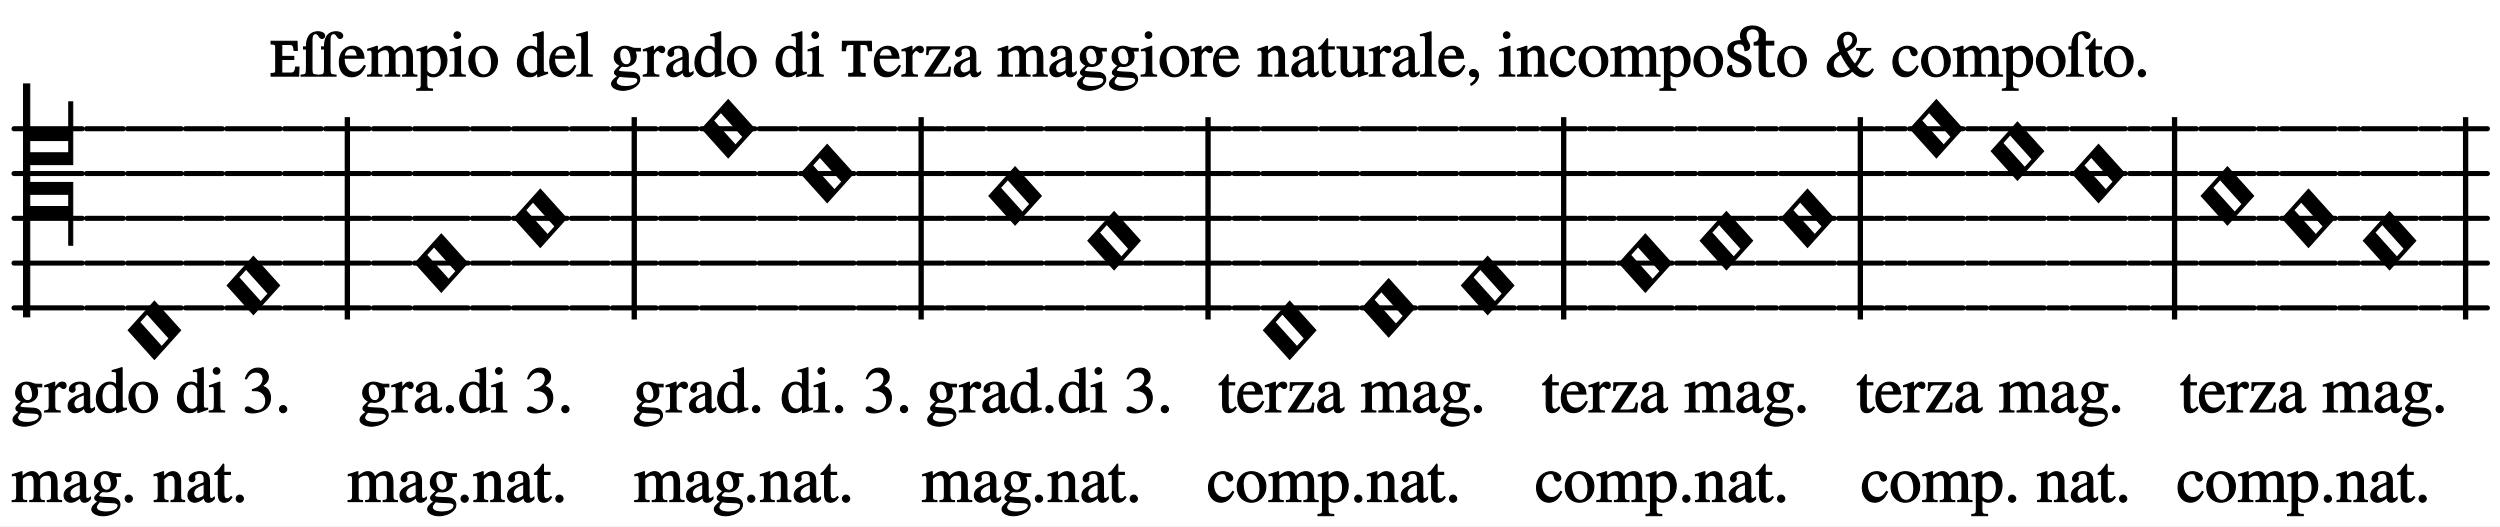
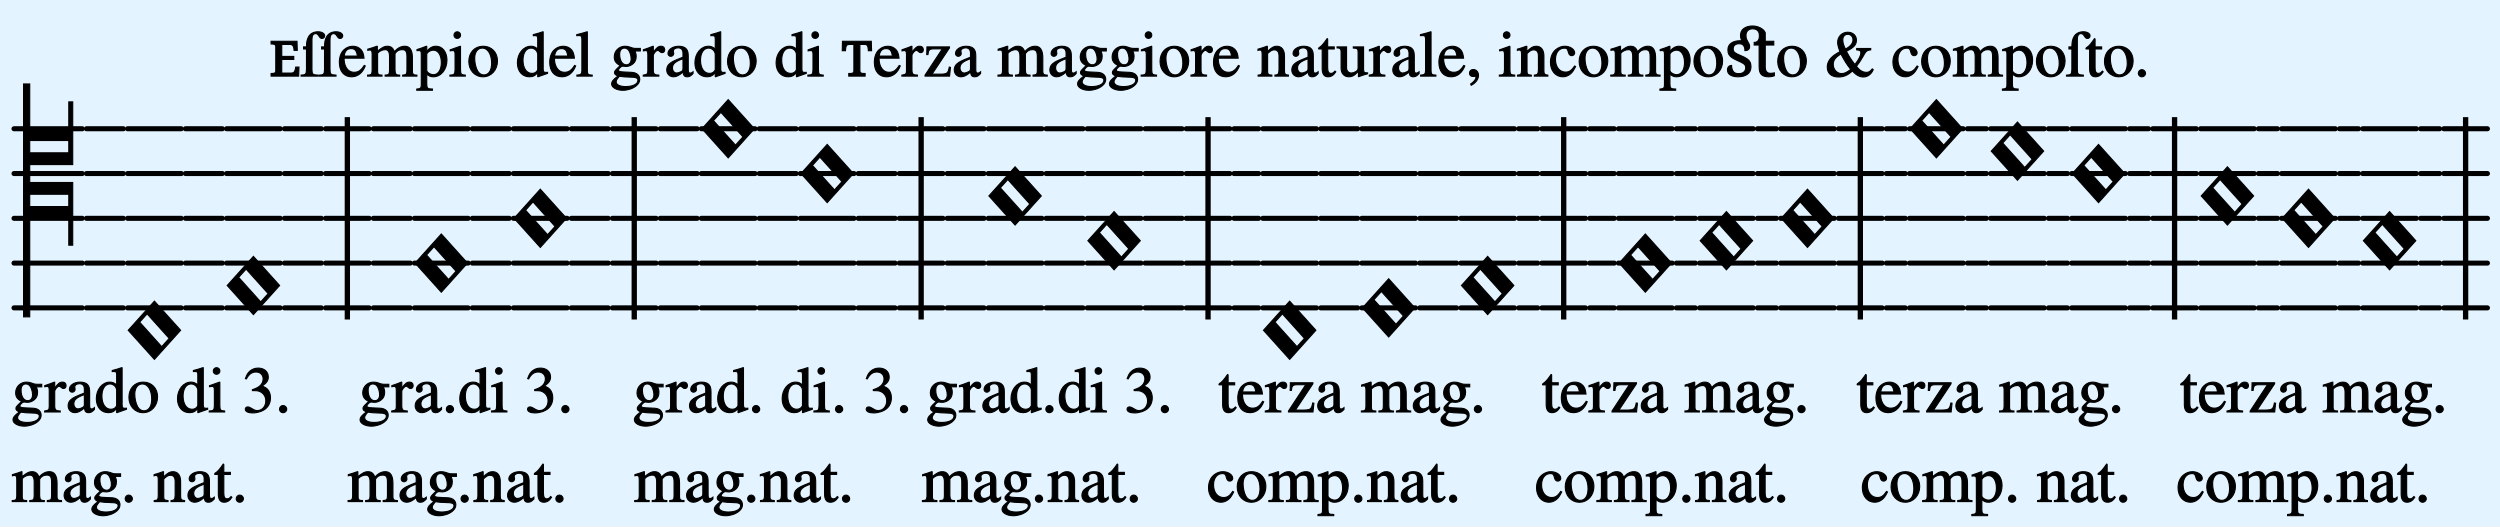
<svg xmlns="http://www.w3.org/2000/svg" xmlns:xlink="http://www.w3.org/1999/xlink" stroke="black" width="1116.5" viewBox="0 0 2233.0 470.0" id="b1-c29-m1-a" version="1.1">
-   <rect width="100%" height="100%" fill="white" stroke-width="0" />
+   <rect width="100%" height="100%" fill="#e3f3ff" stroke-width="0" />
  <defs>
    <g id="semibrevis-8">
      <line x1="2.5" y1="35.0" x2="50.5" y2="35.0" stroke-width="4.5" stroke-linecap="round" />
      <line x1="2.5" y1="75.0" x2="50.5" y2="75.0" stroke-width="4.5" stroke-linecap="round" />
      <line x1="2.5" y1="115.0" x2="50.5" y2="115.0" stroke-width="4.5" stroke-linecap="round" />
      <line x1="2.5" y1="155.0" x2="50.5" y2="155.0" stroke-width="4.5" stroke-linecap="round" />
      <line x1="2.5" y1="195.0" x2="50.5" y2="195.0" stroke-width="4.5" stroke-linecap="round" />
      <path fill-rule="evenodd" fill="black" d="M26.5 81.0 L3.1 55.0 L26.5 29.0 L49.9 55.0 zM33.022 69.665 L13.302 47.753 L19.978 40.335 L39.698 62.247 z" />
    </g>
    <g id="blank-22">
      <line x1="2.5" y1="35.0" x2="19.5" y2="35.0" stroke-width="4.5" stroke-linecap="round" />
      <line x1="2.5" y1="75.0" x2="19.5" y2="75.0" stroke-width="4.5" stroke-linecap="round" />
      <line x1="2.5" y1="115.0" x2="19.5" y2="115.0" stroke-width="4.5" stroke-linecap="round" />
      <line x1="2.5" y1="155.0" x2="19.5" y2="155.0" stroke-width="4.5" stroke-linecap="round" />
      <line x1="2.5" y1="195.0" x2="19.5" y2="195.0" stroke-width="4.5" stroke-linecap="round" />
    </g>
    <g id="semibrevis-1">
      <line x1="2.5" y1="35.0" x2="50.5" y2="35.0" stroke-width="4.5" stroke-linecap="round" />
      <line x1="2.5" y1="75.0" x2="50.5" y2="75.0" stroke-width="4.5" stroke-linecap="round" />
      <line x1="2.5" y1="115.0" x2="50.5" y2="115.0" stroke-width="4.5" stroke-linecap="round" />
      <line x1="2.5" y1="155.0" x2="50.5" y2="155.0" stroke-width="4.5" stroke-linecap="round" />
      <line x1="2.5" y1="195.0" x2="50.5" y2="195.0" stroke-width="4.5" stroke-linecap="round" />
      <path fill-rule="evenodd" fill="black" d="M26.5 221.0 L3.1 195.0 L26.5 169.0 L49.9 195.0 zM33.022 209.665 L13.302 187.753 L19.978 180.335 L39.698 202.247 z" />
    </g>
    <g id="blank-27">
      <line x1="2.5" y1="35.0" x2="24.5" y2="35.0" stroke-width="4.5" stroke-linecap="round" />
      <line x1="2.5" y1="75.0" x2="24.5" y2="75.0" stroke-width="4.5" stroke-linecap="round" />
      <line x1="2.5" y1="115.0" x2="24.5" y2="115.0" stroke-width="4.5" stroke-linecap="round" />
      <line x1="2.5" y1="155.0" x2="24.5" y2="155.0" stroke-width="4.5" stroke-linecap="round" />
      <line x1="2.5" y1="195.0" x2="24.5" y2="195.0" stroke-width="4.5" stroke-linecap="round" />
    </g>
    <g id="semibrevis-4">
      <line x1="2.5" y1="35.0" x2="50.5" y2="35.0" stroke-width="4.5" stroke-linecap="round" />
      <line x1="2.5" y1="75.0" x2="50.5" y2="75.0" stroke-width="4.5" stroke-linecap="round" />
      <line x1="2.5" y1="115.0" x2="50.5" y2="115.0" stroke-width="4.5" stroke-linecap="round" />
      <line x1="2.5" y1="155.0" x2="50.5" y2="155.0" stroke-width="4.5" stroke-linecap="round" />
      <line x1="2.5" y1="195.0" x2="50.5" y2="195.0" stroke-width="4.5" stroke-linecap="round" />
      <path fill-rule="evenodd" fill="black" d="M26.5 161.0 L3.1 135.0 L26.5 109.0 L49.9 135.0 zM33.022 149.665 L13.302 127.753 L19.978 120.335 L39.698 142.247 z" />
    </g>
    <g id="semibrevis-6">
      <line x1="2.5" y1="35.0" x2="50.5" y2="35.0" stroke-width="4.5" stroke-linecap="round" />
      <line x1="2.5" y1="75.0" x2="50.5" y2="75.0" stroke-width="4.5" stroke-linecap="round" />
      <line x1="2.5" y1="115.0" x2="50.5" y2="115.0" stroke-width="4.5" stroke-linecap="round" />
      <line x1="2.5" y1="155.0" x2="50.5" y2="155.0" stroke-width="4.5" stroke-linecap="round" />
      <line x1="2.5" y1="195.0" x2="50.5" y2="195.0" stroke-width="4.5" stroke-linecap="round" />
      <path fill-rule="evenodd" fill="black" d="M26.5 121.0 L3.1 95.0 L26.5 69.0 L49.9 95.0 zM33.022 109.665 L13.302 87.753 L19.978 80.335 L39.698 102.247 z" />
    </g>
    <g id="semibrevis-7">
      <line x1="2.5" y1="35.0" x2="50.5" y2="35.0" stroke-width="4.5" stroke-linecap="round" />
      <line x1="2.5" y1="75.0" x2="50.5" y2="75.0" stroke-width="4.5" stroke-linecap="round" />
      <line x1="2.5" y1="115.0" x2="50.5" y2="115.0" stroke-width="4.5" stroke-linecap="round" />
      <line x1="2.5" y1="155.0" x2="50.5" y2="155.0" stroke-width="4.5" stroke-linecap="round" />
      <line x1="2.5" y1="195.0" x2="50.5" y2="195.0" stroke-width="4.5" stroke-linecap="round" />
      <path fill-rule="evenodd" fill="black" d="M26.5 101.0 L3.1 75.0 L26.5 49.0 L49.9 75.0 zM33.022 89.665 L13.302 67.753 L19.978 60.335 L39.698 82.247 z" />
    </g>
    <g id="semibrevis-9">
      <line x1="2.5" y1="35.0" x2="50.5" y2="35.0" stroke-width="4.5" stroke-linecap="round" />
      <line x1="2.5" y1="75.0" x2="50.5" y2="75.0" stroke-width="4.5" stroke-linecap="round" />
      <line x1="2.5" y1="115.0" x2="50.5" y2="115.0" stroke-width="4.5" stroke-linecap="round" />
      <line x1="2.5" y1="155.0" x2="50.5" y2="155.0" stroke-width="4.5" stroke-linecap="round" />
      <line x1="2.5" y1="195.0" x2="50.5" y2="195.0" stroke-width="4.5" stroke-linecap="round" />
      <path fill-rule="evenodd" fill="black" d="M26.5 61.0 L3.1 35.0 L26.5 9.0 L49.9 35.0 zM33.022 49.665 L13.302 27.753 L19.978 20.335 L39.698 42.247 z" />
    </g>
    <g id="semibrevis-5">
      <line x1="2.5" y1="35.0" x2="50.5" y2="35.0" stroke-width="4.5" stroke-linecap="round" />
      <line x1="2.5" y1="75.0" x2="50.5" y2="75.0" stroke-width="4.5" stroke-linecap="round" />
      <line x1="2.5" y1="115.0" x2="50.5" y2="115.0" stroke-width="4.5" stroke-linecap="round" />
      <line x1="2.5" y1="155.0" x2="50.5" y2="155.0" stroke-width="4.5" stroke-linecap="round" />
      <line x1="2.5" y1="195.0" x2="50.5" y2="195.0" stroke-width="4.5" stroke-linecap="round" />
      <path fill-rule="evenodd" fill="black" d="M26.5 141.0 L3.1 115.0 L26.5 89.0 L49.9 115.0 zM33.022 129.665 L13.302 107.753 L19.978 100.335 L39.698 122.247 z" />
    </g>
    <g id="semibrevis-3">
      <line x1="2.5" y1="35.0" x2="50.5" y2="35.0" stroke-width="4.5" stroke-linecap="round" />
      <line x1="2.5" y1="75.0" x2="50.5" y2="75.0" stroke-width="4.5" stroke-linecap="round" />
      <line x1="2.5" y1="115.0" x2="50.5" y2="115.0" stroke-width="4.5" stroke-linecap="round" />
      <line x1="2.5" y1="155.0" x2="50.5" y2="155.0" stroke-width="4.5" stroke-linecap="round" />
      <line x1="2.5" y1="195.0" x2="50.5" y2="195.0" stroke-width="4.5" stroke-linecap="round" />
      <path fill-rule="evenodd" fill="black" d="M26.5 181.0 L3.1 155.0 L26.5 129.0 L49.9 155.0 zM33.022 169.665 L13.302 147.753 L19.978 140.335 L39.698 162.247 z" />
    </g>
    <g id="simple-barline">
      <line x1="2.5" y1="35.0" x2="41.5" y2="35.0" stroke-width="4.5" stroke-linecap="round" />
      <line x1="2.5" y1="75.0" x2="41.5" y2="75.0" stroke-width="4.5" stroke-linecap="round" />
      <line x1="2.5" y1="115.0" x2="41.5" y2="115.0" stroke-width="4.5" stroke-linecap="round" />
      <line x1="2.5" y1="155.0" x2="41.5" y2="155.0" stroke-width="4.5" stroke-linecap="round" />
      <line x1="2.5" y1="195.0" x2="41.5" y2="195.0" stroke-width="4.5" stroke-linecap="round" />
      <line x1="22.0" y1="203.0" x2="22.0" y2="27.0" stroke-width="4.75" stroke-linecap="square" />
    </g>
    <g id="semibrevis-2">
      <line x1="2.5" y1="35.0" x2="50.5" y2="35.0" stroke-width="4.5" stroke-linecap="round" />
      <line x1="2.5" y1="75.0" x2="50.5" y2="75.0" stroke-width="4.5" stroke-linecap="round" />
      <line x1="2.5" y1="115.0" x2="50.5" y2="115.0" stroke-width="4.5" stroke-linecap="round" />
      <line x1="2.5" y1="155.0" x2="50.5" y2="155.0" stroke-width="4.5" stroke-linecap="round" />
      <line x1="2.5" y1="195.0" x2="50.5" y2="195.0" stroke-width="4.5" stroke-linecap="round" />
      <path fill-rule="evenodd" fill="black" d="M26.5 201.0 L3.1 175.0 L26.5 149.0 L49.9 175.0 zM33.022 189.665 L13.302 167.753 L19.978 160.335 L39.698 182.247 z" />
    </g>
    <g id="semibrevis-0">
      <line x1="2.5" y1="35.0" x2="50.5" y2="35.0" stroke-width="4.5" stroke-linecap="round" />
      <line x1="2.5" y1="75.0" x2="50.5" y2="75.0" stroke-width="4.5" stroke-linecap="round" />
      <line x1="2.5" y1="115.0" x2="50.5" y2="115.0" stroke-width="4.5" stroke-linecap="round" />
      <line x1="2.5" y1="155.0" x2="50.5" y2="155.0" stroke-width="4.5" stroke-linecap="round" />
      <line x1="2.5" y1="195.0" x2="50.5" y2="195.0" stroke-width="4.5" stroke-linecap="round" />
      <path fill-rule="evenodd" fill="black" d="M26.5 241.0 L3.1 215.0 L26.5 189.0 L49.9 215.0 zM33.022 229.665 L13.302 207.753 L19.978 200.335 L39.698 222.247 z" />
    </g>
    <g id="blank-38">
      <line x1="2.5" y1="35.0" x2="35.5" y2="35.0" stroke-width="4.5" stroke-linecap="round" />
      <line x1="2.5" y1="75.0" x2="35.5" y2="75.0" stroke-width="4.5" stroke-linecap="round" />
      <line x1="2.5" y1="115.0" x2="35.5" y2="115.0" stroke-width="4.5" stroke-linecap="round" />
      <line x1="2.5" y1="155.0" x2="35.5" y2="155.0" stroke-width="4.5" stroke-linecap="round" />
      <line x1="2.5" y1="195.0" x2="35.5" y2="195.0" stroke-width="4.5" stroke-linecap="round" />
    </g>
    <g id="c-clef-7">
      <line x1="2.5" y1="35.0" x2="63.5" y2="35.0" stroke-width="4.5" stroke-linecap="round" />
      <line x1="2.5" y1="75.0" x2="63.5" y2="75.0" stroke-width="4.5" stroke-linecap="round" />
      <line x1="2.5" y1="115.0" x2="63.5" y2="115.0" stroke-width="4.5" stroke-linecap="round" />
      <line x1="2.5" y1="155.0" x2="63.5" y2="155.0" stroke-width="4.5" stroke-linecap="round" />
      <line x1="2.5" y1="195.0" x2="63.5" y2="195.0" stroke-width="4.5" stroke-linecap="round" />
      <path fill-rule="evenodd" color="black" d="M11.05 -5.0 L11.05 203.0 L16.55 203.0 L16.55 115.0 L51.45 115.0 L51.45 139.0 L54.95 139.0 L54.95 83.0 L16.55 83.0 L16.55 67.0 L54.95 67.0 L54.95 11.0 L51.45 11.0 L51.45 35.0 L16.55 35.0 L16.55 -5.0 zM16.55 104.5 L51.45 104.5 L51.45 93.5 L16.55 93.5 zM16.55 56.5 L51.45 56.5 L51.45 45.5 L16.55 45.5 z" />
    </g>
  </defs>
  <text x="1944" y="448" font-size="58" text-anchor="left" alignment-baseline="baseline" font-weight="normal" font-family="Times, serif" font-style="normal" stroke="black" fill="black">comp.nat.</text>
  <text x="1662" y="448" font-size="58" text-anchor="left" alignment-baseline="baseline" font-weight="normal" font-family="Times, serif" font-style="normal" stroke="black" fill="black">comp. nat.</text>
  <text x="1371" y="448" font-size="58" text-anchor="left" alignment-baseline="baseline" font-weight="normal" font-family="Times, serif" font-style="normal" stroke="black" fill="black">comp.nat.</text>
  <text x="1078" y="448" font-size="58" text-anchor="left" alignment-baseline="baseline" font-weight="normal" font-family="Times, serif" font-style="normal" stroke="black" fill="black">comp.nat.</text>
  <text x="823" y="448" font-size="58" text-anchor="left" alignment-baseline="baseline" font-weight="normal" font-family="Times, serif" font-style="normal" stroke="black" fill="black">mag.nat.</text>
  <text x="566" y="448" font-size="58" text-anchor="left" alignment-baseline="baseline" font-weight="normal" font-family="Times, serif" font-style="normal" stroke="black" fill="black">mag.nat.</text>
  <text x="310" y="448" font-size="58" text-anchor="left" alignment-baseline="baseline" font-weight="normal" font-family="Times, serif" font-style="normal" stroke="black" fill="black">mag.nat.</text>
  <text x="10" y="448" font-size="58" text-anchor="left" alignment-baseline="baseline" font-weight="normal" font-family="Times, serif" font-style="normal" stroke="black" fill="black">mag. nat.</text>
  <text x="1947" y="368" font-size="58" text-anchor="left" alignment-baseline="baseline" font-weight="normal" font-family="Times, serif" font-style="normal" stroke="black" fill="black">terza mag.</text>
  <text x="1658" y="368" font-size="58" text-anchor="left" alignment-baseline="baseline" font-weight="normal" font-family="Times, serif" font-style="normal" stroke="black" fill="black">terza mag.</text>
  <text x="1377" y="368" font-size="58" text-anchor="left" alignment-baseline="baseline" font-weight="normal" font-family="Times, serif" font-style="normal" stroke="black" fill="black">terza mag.</text>
  <text x="1088" y="368" font-size="58" text-anchor="left" alignment-baseline="baseline" font-weight="normal" font-family="Times, serif" font-style="normal" stroke="black" fill="black">terza mag.</text>
  <text x="827" y="368" font-size="58" text-anchor="left" alignment-baseline="baseline" font-weight="normal" font-family="Times, serif" font-style="normal" stroke="black" fill="black">grad.di 3.</text>
  <text x="565" y="368" font-size="58" text-anchor="left" alignment-baseline="baseline" font-weight="normal" font-family="Times, serif" font-style="normal" stroke="black" fill="black">grad. di. 3.</text>
  <text x="320" y="368" font-size="58" text-anchor="left" alignment-baseline="baseline" font-weight="normal" font-family="Times, serif" font-style="normal" stroke="black" fill="black">gra.di 3.</text>
  <text x="10" y="368" font-size="58" text-anchor="left" alignment-baseline="baseline" font-weight="normal" font-family="Times, serif" font-style="normal" stroke="black" fill="black">grado di 3.</text>
  <use xlink:href="#simple-barline" x="2180.291" y="80" />
  <use xlink:href="#blank-22" x="2159.582" y="80" />
  <use xlink:href="#semibrevis-4" x="2107.873" y="80" />
  <use xlink:href="#blank-22" x="2087.164" y="80" />
  <use xlink:href="#semibrevis-5" x="2035.455" y="80" />
  <use xlink:href="#blank-22" x="2014.746" y="80" />
  <use xlink:href="#semibrevis-6" x="1963.037" y="80" />
  <use xlink:href="#simple-barline" x="1920.328" y="80" />
  <use xlink:href="#blank-22" x="1899.619" y="80" />
  <use xlink:href="#semibrevis-7" x="1847.91" y="80" />
  <use xlink:href="#blank-22" x="1827.201" y="80" />
  <use xlink:href="#semibrevis-8" x="1775.492" y="80" />
  <use xlink:href="#blank-22" x="1754.782" y="80" />
  <use xlink:href="#semibrevis-9" x="1703.073" y="80" />
  <use xlink:href="#blank-22" x="1682.364" y="80" />
  <use xlink:href="#simple-barline" x="1639.655" y="80" />
  <use xlink:href="#semibrevis-5" x="1587.946" y="80" />
  <use xlink:href="#blank-22" x="1567.237" y="80" />
  <use xlink:href="#semibrevis-4" x="1515.528" y="80" />
  <use xlink:href="#blank-22" x="1494.819" y="80" />
  <use xlink:href="#semibrevis-3" x="1443.11" y="80" />
  <use xlink:href="#blank-27" x="1417.4" y="80" />
  <use xlink:href="#simple-barline" x="1374.691" y="80" />
  <use xlink:href="#blank-22" x="1353.982" y="80" />
  <use xlink:href="#semibrevis-2" x="1302.273" y="80" />
  <use xlink:href="#blank-38" x="1265.564" y="80" />
  <use xlink:href="#semibrevis-1" x="1213.855" y="80" />
  <use xlink:href="#blank-38" x="1177.146" y="80" />
  <use xlink:href="#semibrevis-0" x="1125.437" y="80" />
  <use xlink:href="#blank-27" x="1099.727" y="80" />
  <use xlink:href="#simple-barline" x="1057.018" y="80" />
  <use xlink:href="#blank-38" x="1020.309" y="80" />
  <use xlink:href="#semibrevis-4" x="968.6" y="80" />
  <use xlink:href="#blank-38" x="931.891" y="80" />
  <use xlink:href="#semibrevis-6" x="880.182" y="80" />
  <use xlink:href="#blank-38" x="843.473" y="80" />
  <use xlink:href="#simple-barline" x="800.764" y="80" />
  <use xlink:href="#blank-38" x="764.055" y="80" />
  <use xlink:href="#semibrevis-7" x="712.346" y="80" />
  <use xlink:href="#blank-38" x="675.636" y="80" />
  <use xlink:href="#semibrevis-9" x="623.927" y="80" />
  <use xlink:href="#blank-38" x="587.218" y="80" />
  <use xlink:href="#simple-barline" x="544.509" y="80" />
  <use xlink:href="#blank-38" x="507.8" y="80" />
  <use xlink:href="#semibrevis-5" x="456.091" y="80" />
  <use xlink:href="#blank-38" x="419.382" y="80" />
  <use xlink:href="#semibrevis-3" x="367.673" y="80" />
  <use xlink:href="#blank-38" x="330.964" y="80" />
  <use xlink:href="#simple-barline" x="288.255" y="80" />
  <use xlink:href="#blank-38" x="251.545" y="80" />
  <use xlink:href="#semibrevis-2" x="199.836" y="80" />
  <use xlink:href="#blank-38" x="163.127" y="80" />
  <use xlink:href="#semibrevis-0" x="111.418" y="80" />
  <use xlink:href="#blank-38" x="74.709" y="80" />
  <use xlink:href="#c-clef-7" x="10" y="80" />
  <text x="240" y="68" font-size="58" text-anchor="left" alignment-baseline="baseline" textLength="1732" font-weight="normal" font-family="Times, serif" font-style="normal" stroke="black" fill="black">ᴇſſempio del grado di ᴛerza maggiore naturale, incompoﬆo &amp; compoſto.</text>
</svg>
